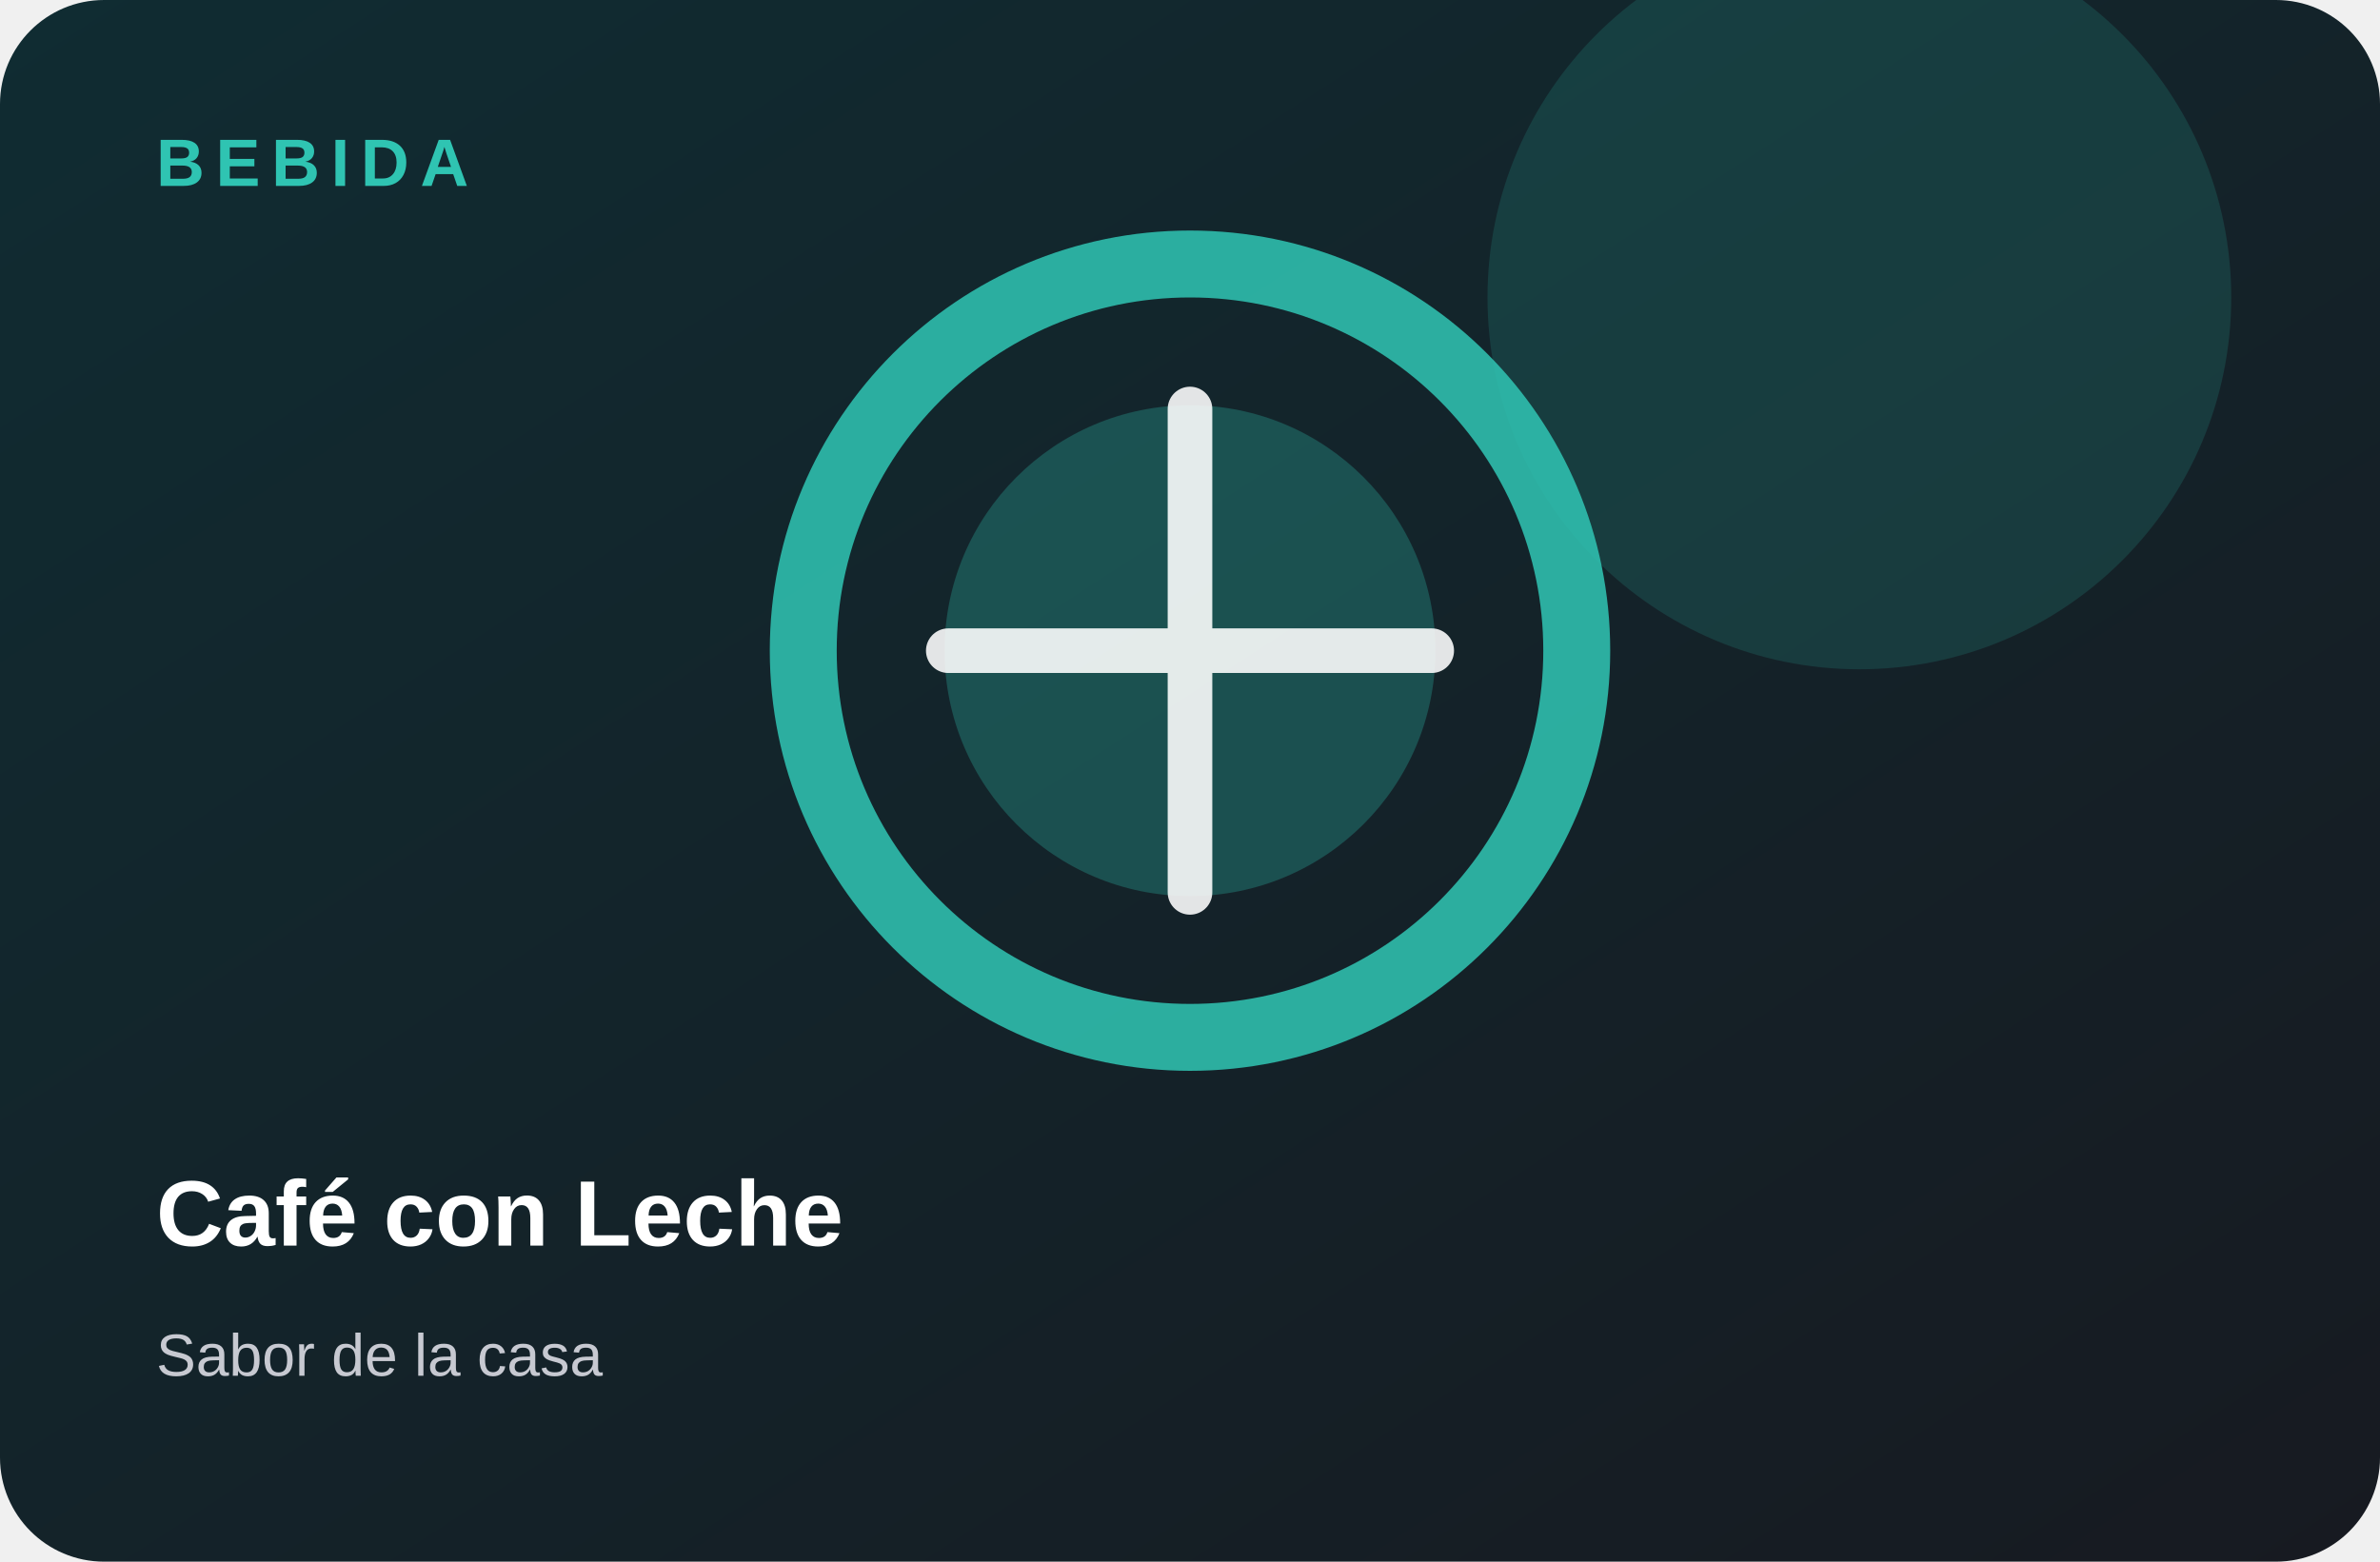
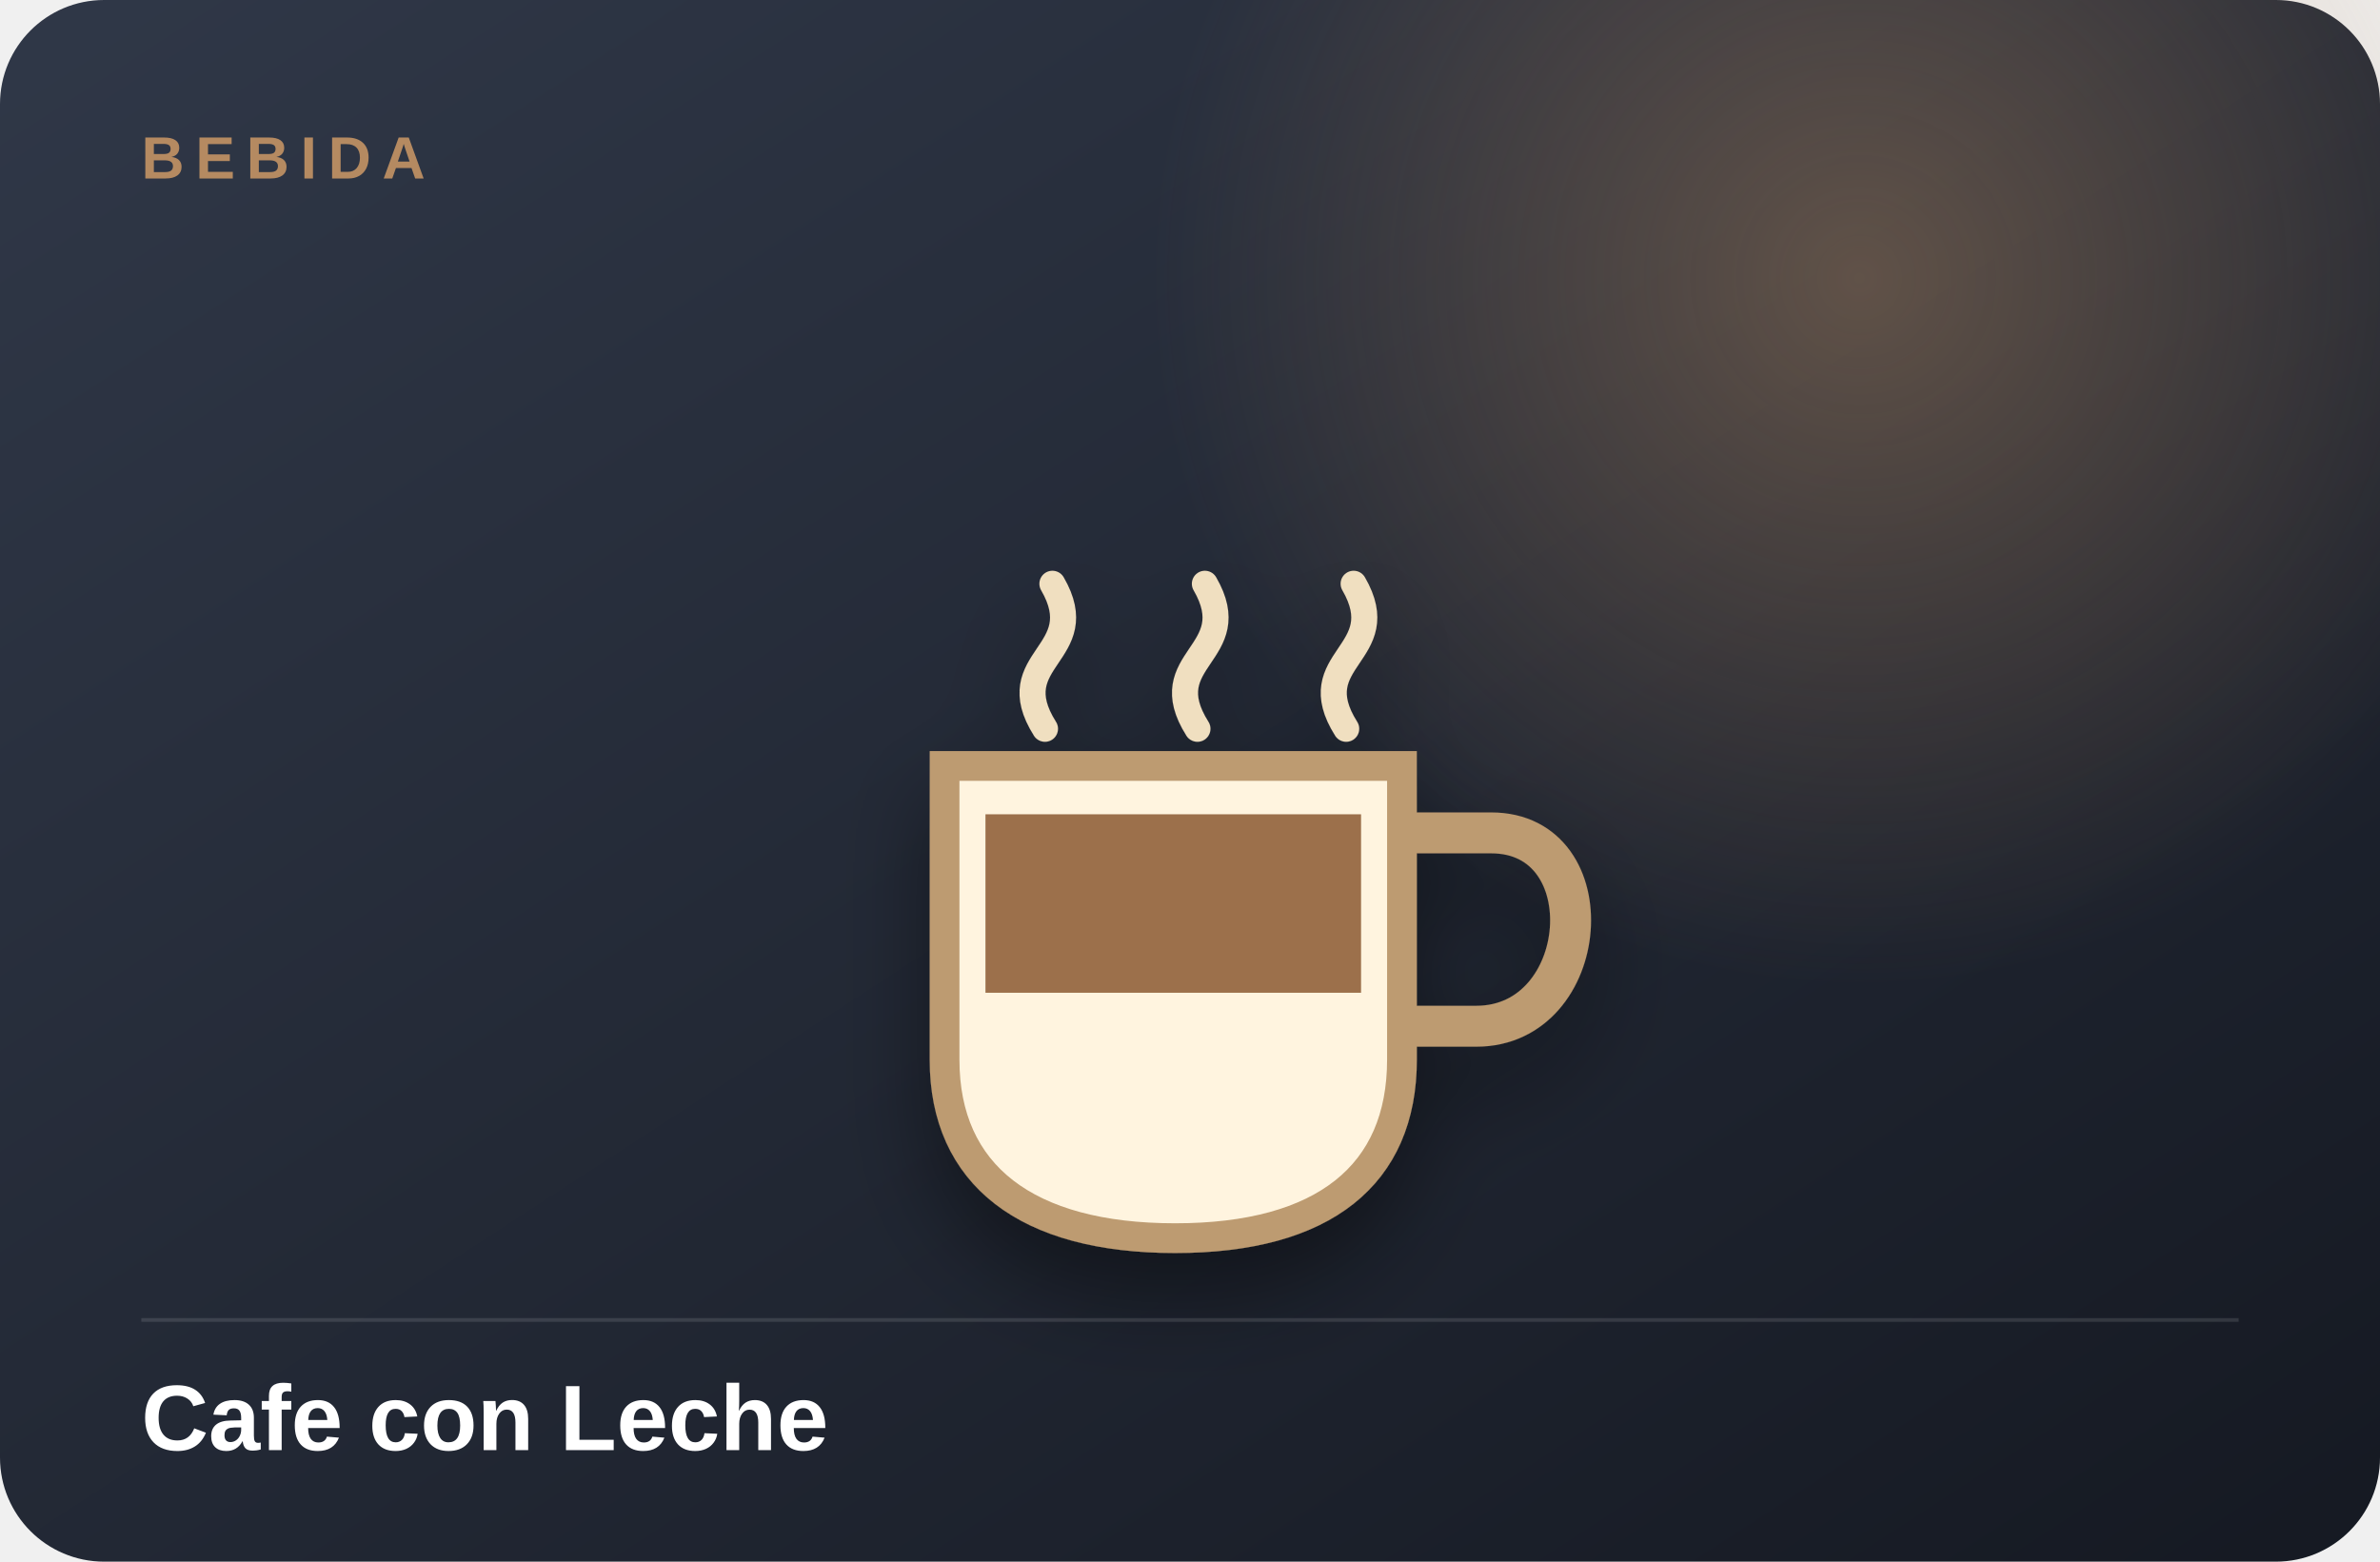
- <svg xmlns="http://www.w3.org/2000/svg" viewBox="0 0 640 420" role="img" aria-label="Café con Leche">
+ <svg xmlns="http://www.w3.org/2000/svg" viewBox="0 0 640 420" role="img" aria-label="Cafe con Leche">
  <defs>
-     <linearGradient id="bg" x1="0" y1="0" x2="1" y2="1">
-       <stop stop-color="#102c32" />
-       <stop offset="1" stop-color="#171a21" />
+     <linearGradient id="fondo" x1="0" y1="0" x2="1" y2="1">
+       <stop stop-color="#303848" />
+       <stop offset="1" stop-color="#151922" />
    </linearGradient>
+     <radialGradient id="luz">
+       <stop stop-color="#b58a61" stop-opacity=".42" />
+       <stop offset="1" stop-color="#b58a61" stop-opacity="0" />
+     </radialGradient>
+     <filter id="sombra" x="-.2" y="-.2" width="1.4" height="1.5">
+       <feDropShadow dx="0" dy="12" stdDeviation="12" flood-color="#000" flood-opacity=".42" />
+     </filter>
  </defs>
-   <rect width="640" height="420" rx="28" fill="url(#bg)" />
-   <circle cx="500" cy="80" r="100" fill="#2fc4b2" opacity=".16" />
-   <circle cx="320" cy="175" r="104" fill="none" stroke="#2fc4b2" stroke-width="18" opacity=".86" />
-   <circle cx="320" cy="175" r="66" fill="#2fc4b2" opacity=".28" />
-   <path d="M255 175h130M320 110v130" stroke="#fff" stroke-width="12" stroke-linecap="round" opacity=".88" />
-   <text x="42" y="50" fill="#2fc4b2" font-family="Arial,sans-serif" font-size="18" font-weight="700" letter-spacing="3">BEBIDA</text>
-   <text x="42" y="335" fill="#fff" font-family="Arial,sans-serif" font-size="25" font-weight="700">Café con Leche</text>
-   <text x="42" y="370" fill="#c7c9d1" font-family="Arial,sans-serif" font-size="16">Sabor de la casa</text>
+   <rect width="640" height="420" rx="28" fill="url(#fondo)" />
+   <circle cx="500" cy="75" r="190" fill="url(#luz)" />
+   <text x="38" y="48" fill="#b58a61" font-family="Arial,sans-serif" font-size="16" font-weight="700" letter-spacing="3">BEBIDA</text>
+   <g filter="url(#sombra)">
+     <path d="M254 206h123v79c0 31-21 48-61 48s-62-17-62-48z" fill="#fff4df" stroke="#bd9b71" stroke-width="8" />
+     <path d="M265 219h101v48H265z" fill="#9c704c" />
+     <path d="M378 224h23c31 0 27 52-4 52h-20" fill="none" stroke="#bd9b71" stroke-width="11" />
+     <path d="M281 196c-12-19 13-20 2-39m39 39c-12-19 13-20 2-39m38 39c-12-19 13-20 2-39" fill="none" stroke="#f0dfc0" stroke-width="7" stroke-linecap="round" />
+   </g>
+   <path d="M38 355h564" stroke="#ffffff" stroke-opacity=".12" />
+   <text x="38" y="390" fill="#fff" font-family="Arial,sans-serif" font-size="25" font-weight="700">Cafe con Leche</text>
</svg>
